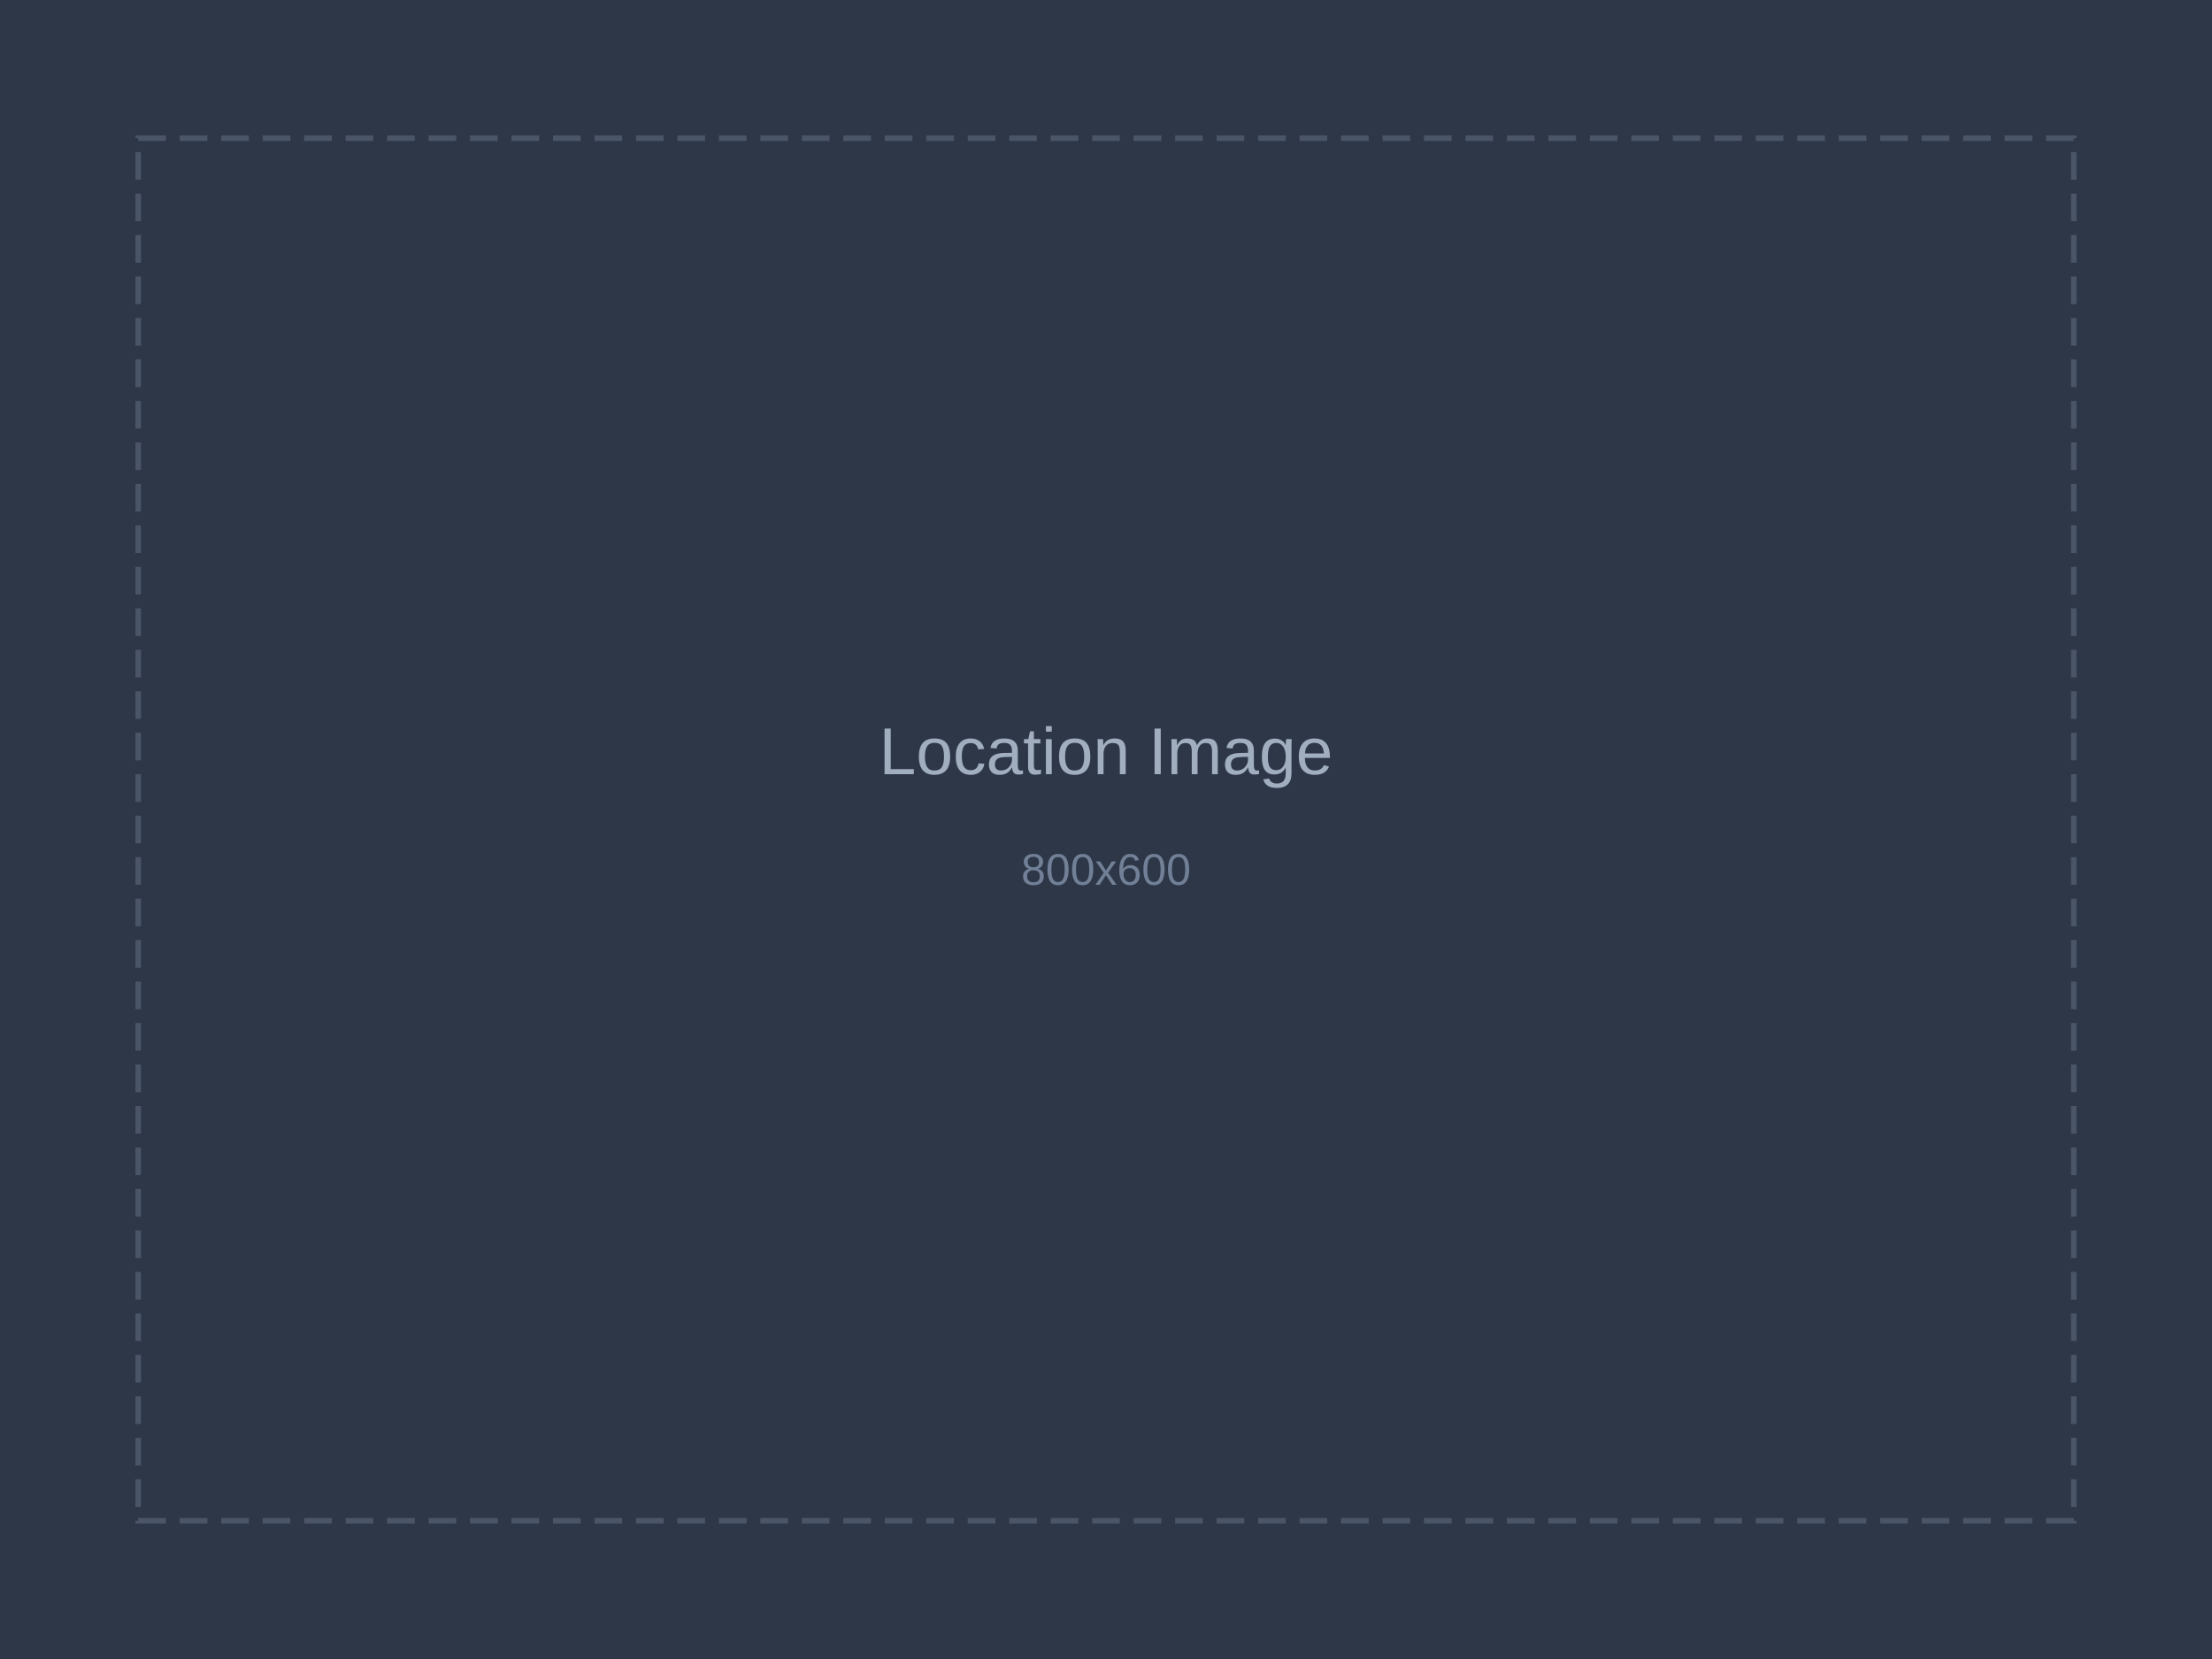
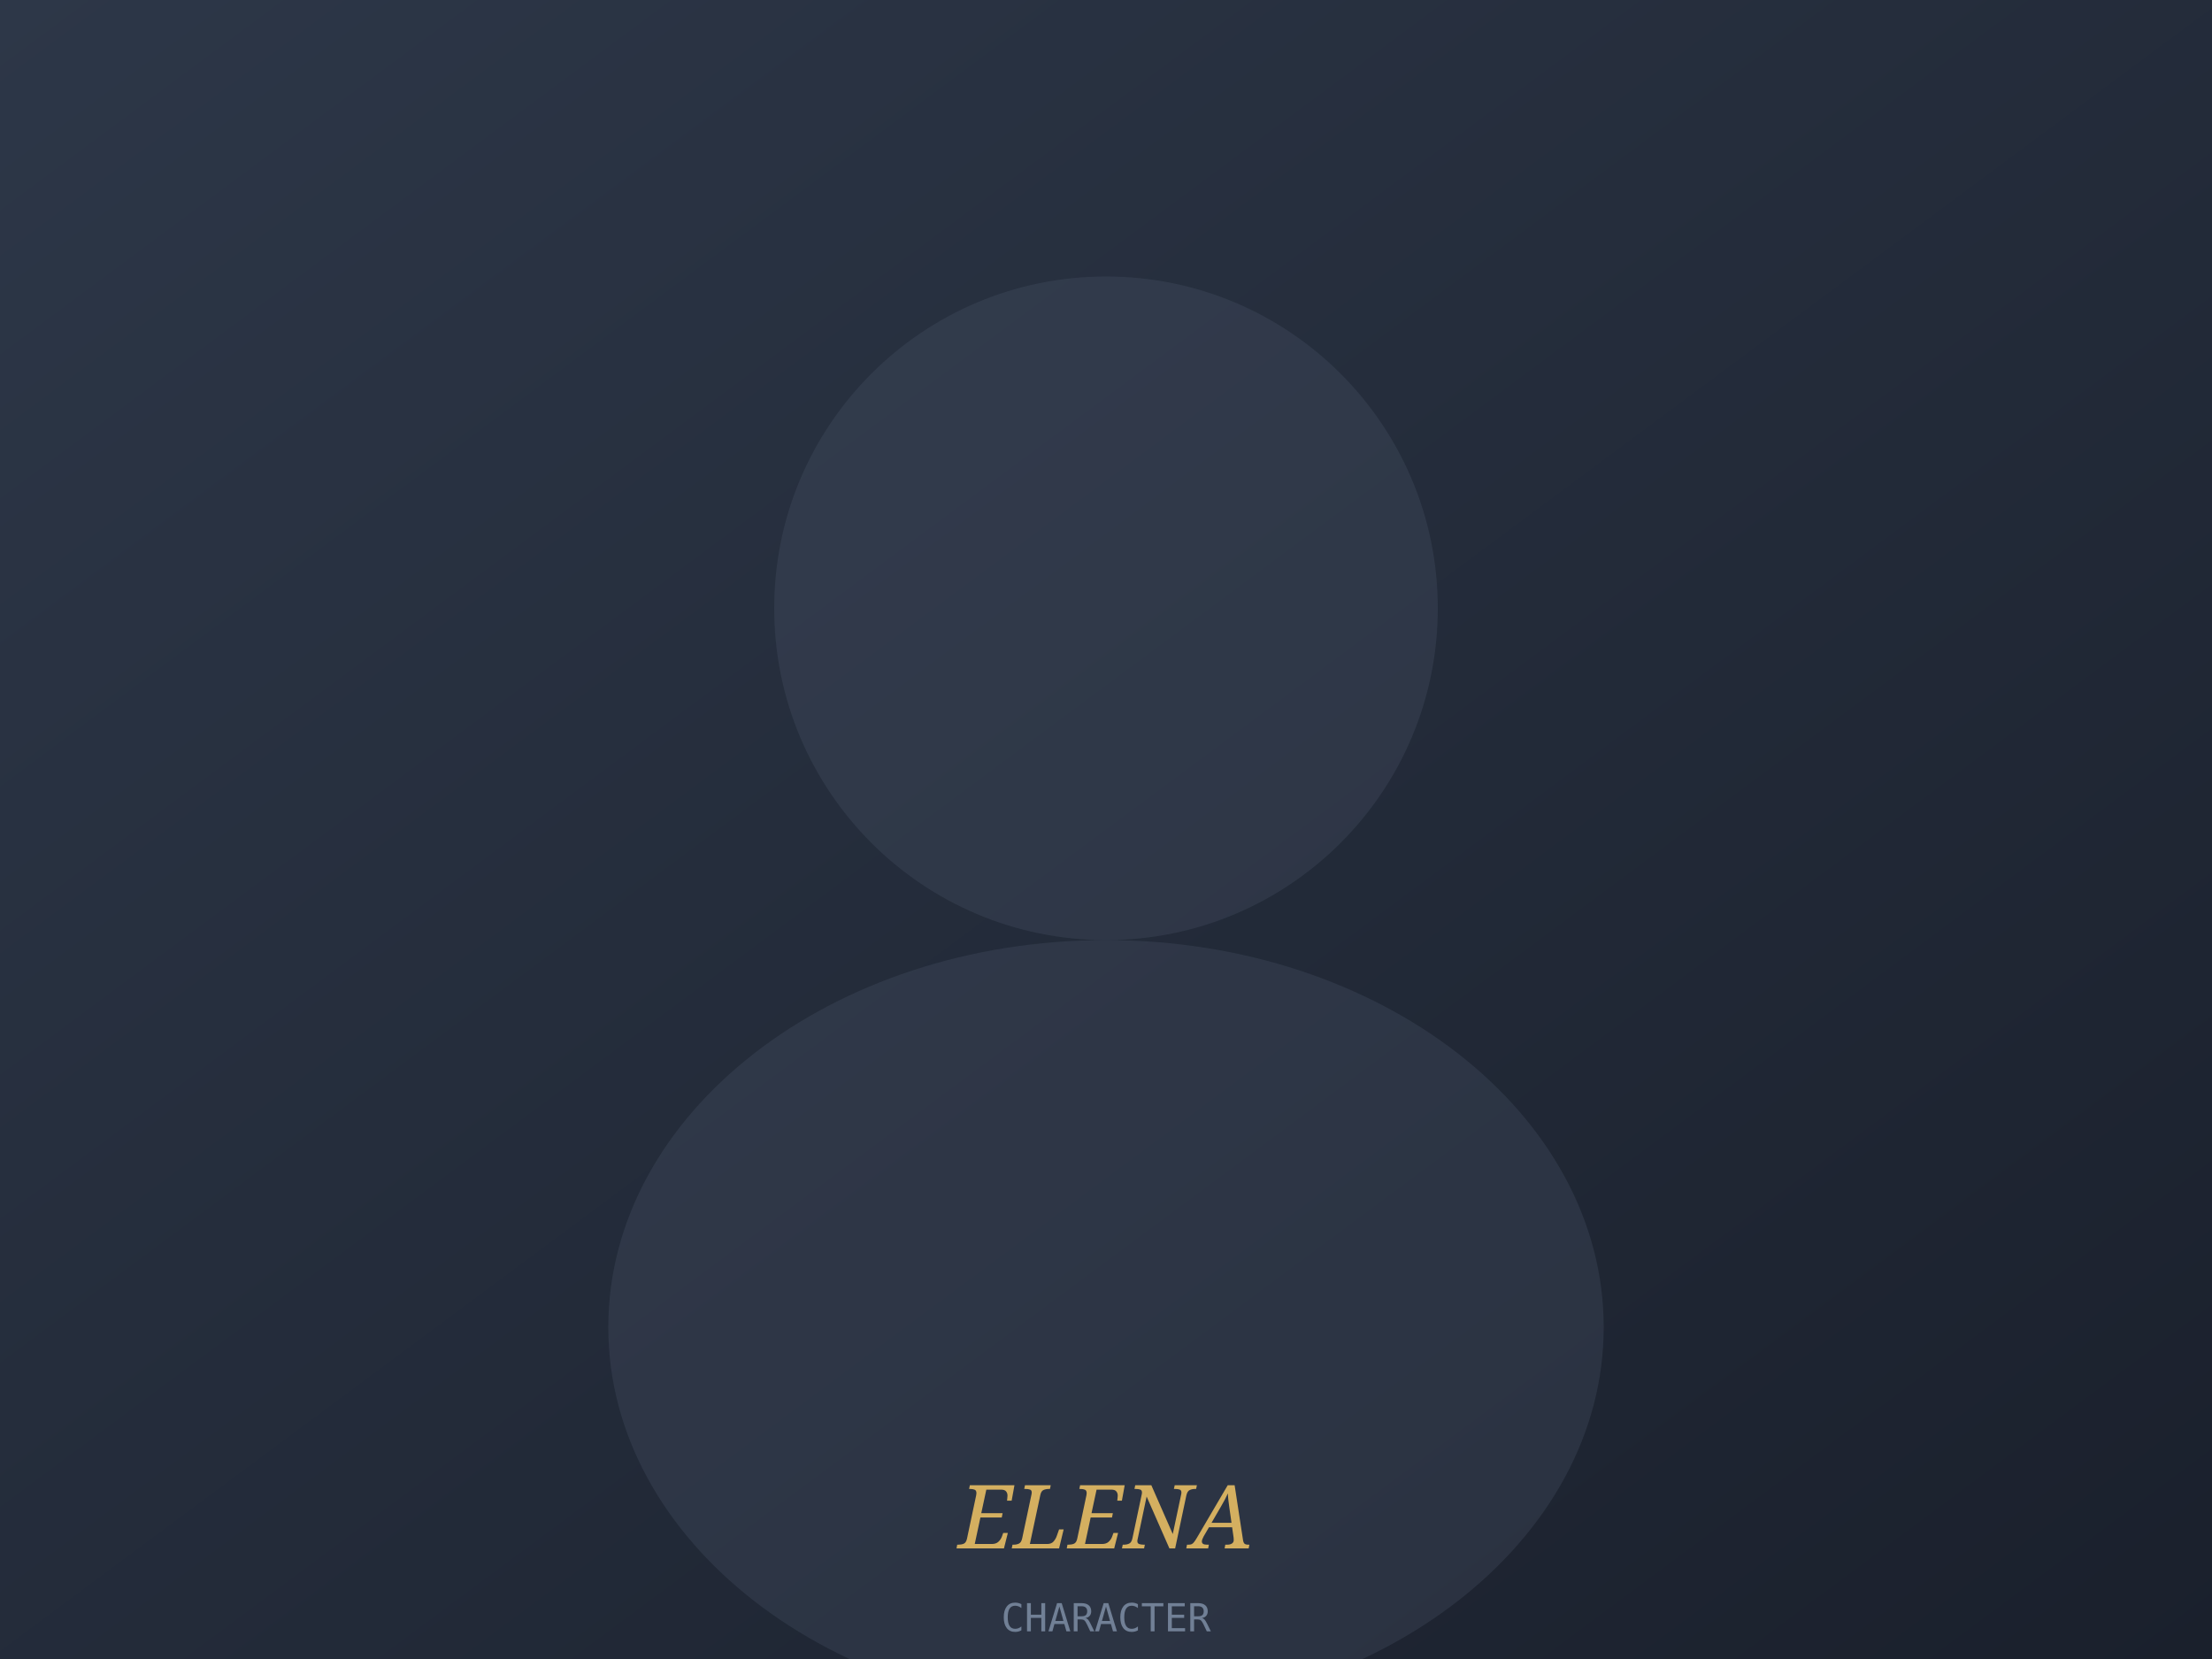
<svg xmlns="http://www.w3.org/2000/svg" width="800" height="600">
-   <rect width="800" height="600" fill="#2d3748" />
-   <text x="400" y="280" font-family="Arial" font-size="24" fill="#a0aec0" text-anchor="middle">Location Image</text>
-   <text x="400" y="320" font-family="Arial" font-size="16" fill="#718096" text-anchor="middle">800x600</text>
-   <rect x="50" y="50" width="700" height="500" fill="none" stroke="#4a5568" stroke-width="2" stroke-dasharray="10,5" />
+   <defs>
+     <linearGradient id="elenaGrad" x1="0%" y1="0%" x2="100%" y2="100%">
+       <stop offset="0%" style="stop-color:#2d3748" />
+       <stop offset="100%" style="stop-color:#1a202c" />
+     </linearGradient>
+   </defs>
+   <rect width="800" height="600" fill="url(#elenaGrad)" />
+   <circle cx="400" cy="220" r="120" fill="#4a5568" opacity="0.3" />
+   <ellipse cx="400" cy="480" rx="180" ry="140" fill="#4a5568" opacity="0.3" />
+   <text x="400" y="560" font-family="Georgia, serif" font-size="32" fill="#d4af60" text-anchor="middle" font-style="italic">ELENA</text>
+   <text x="400" y="590" font-family="monospace" font-size="14" fill="#718096" text-anchor="middle">CHARACTER</text>
</svg>
